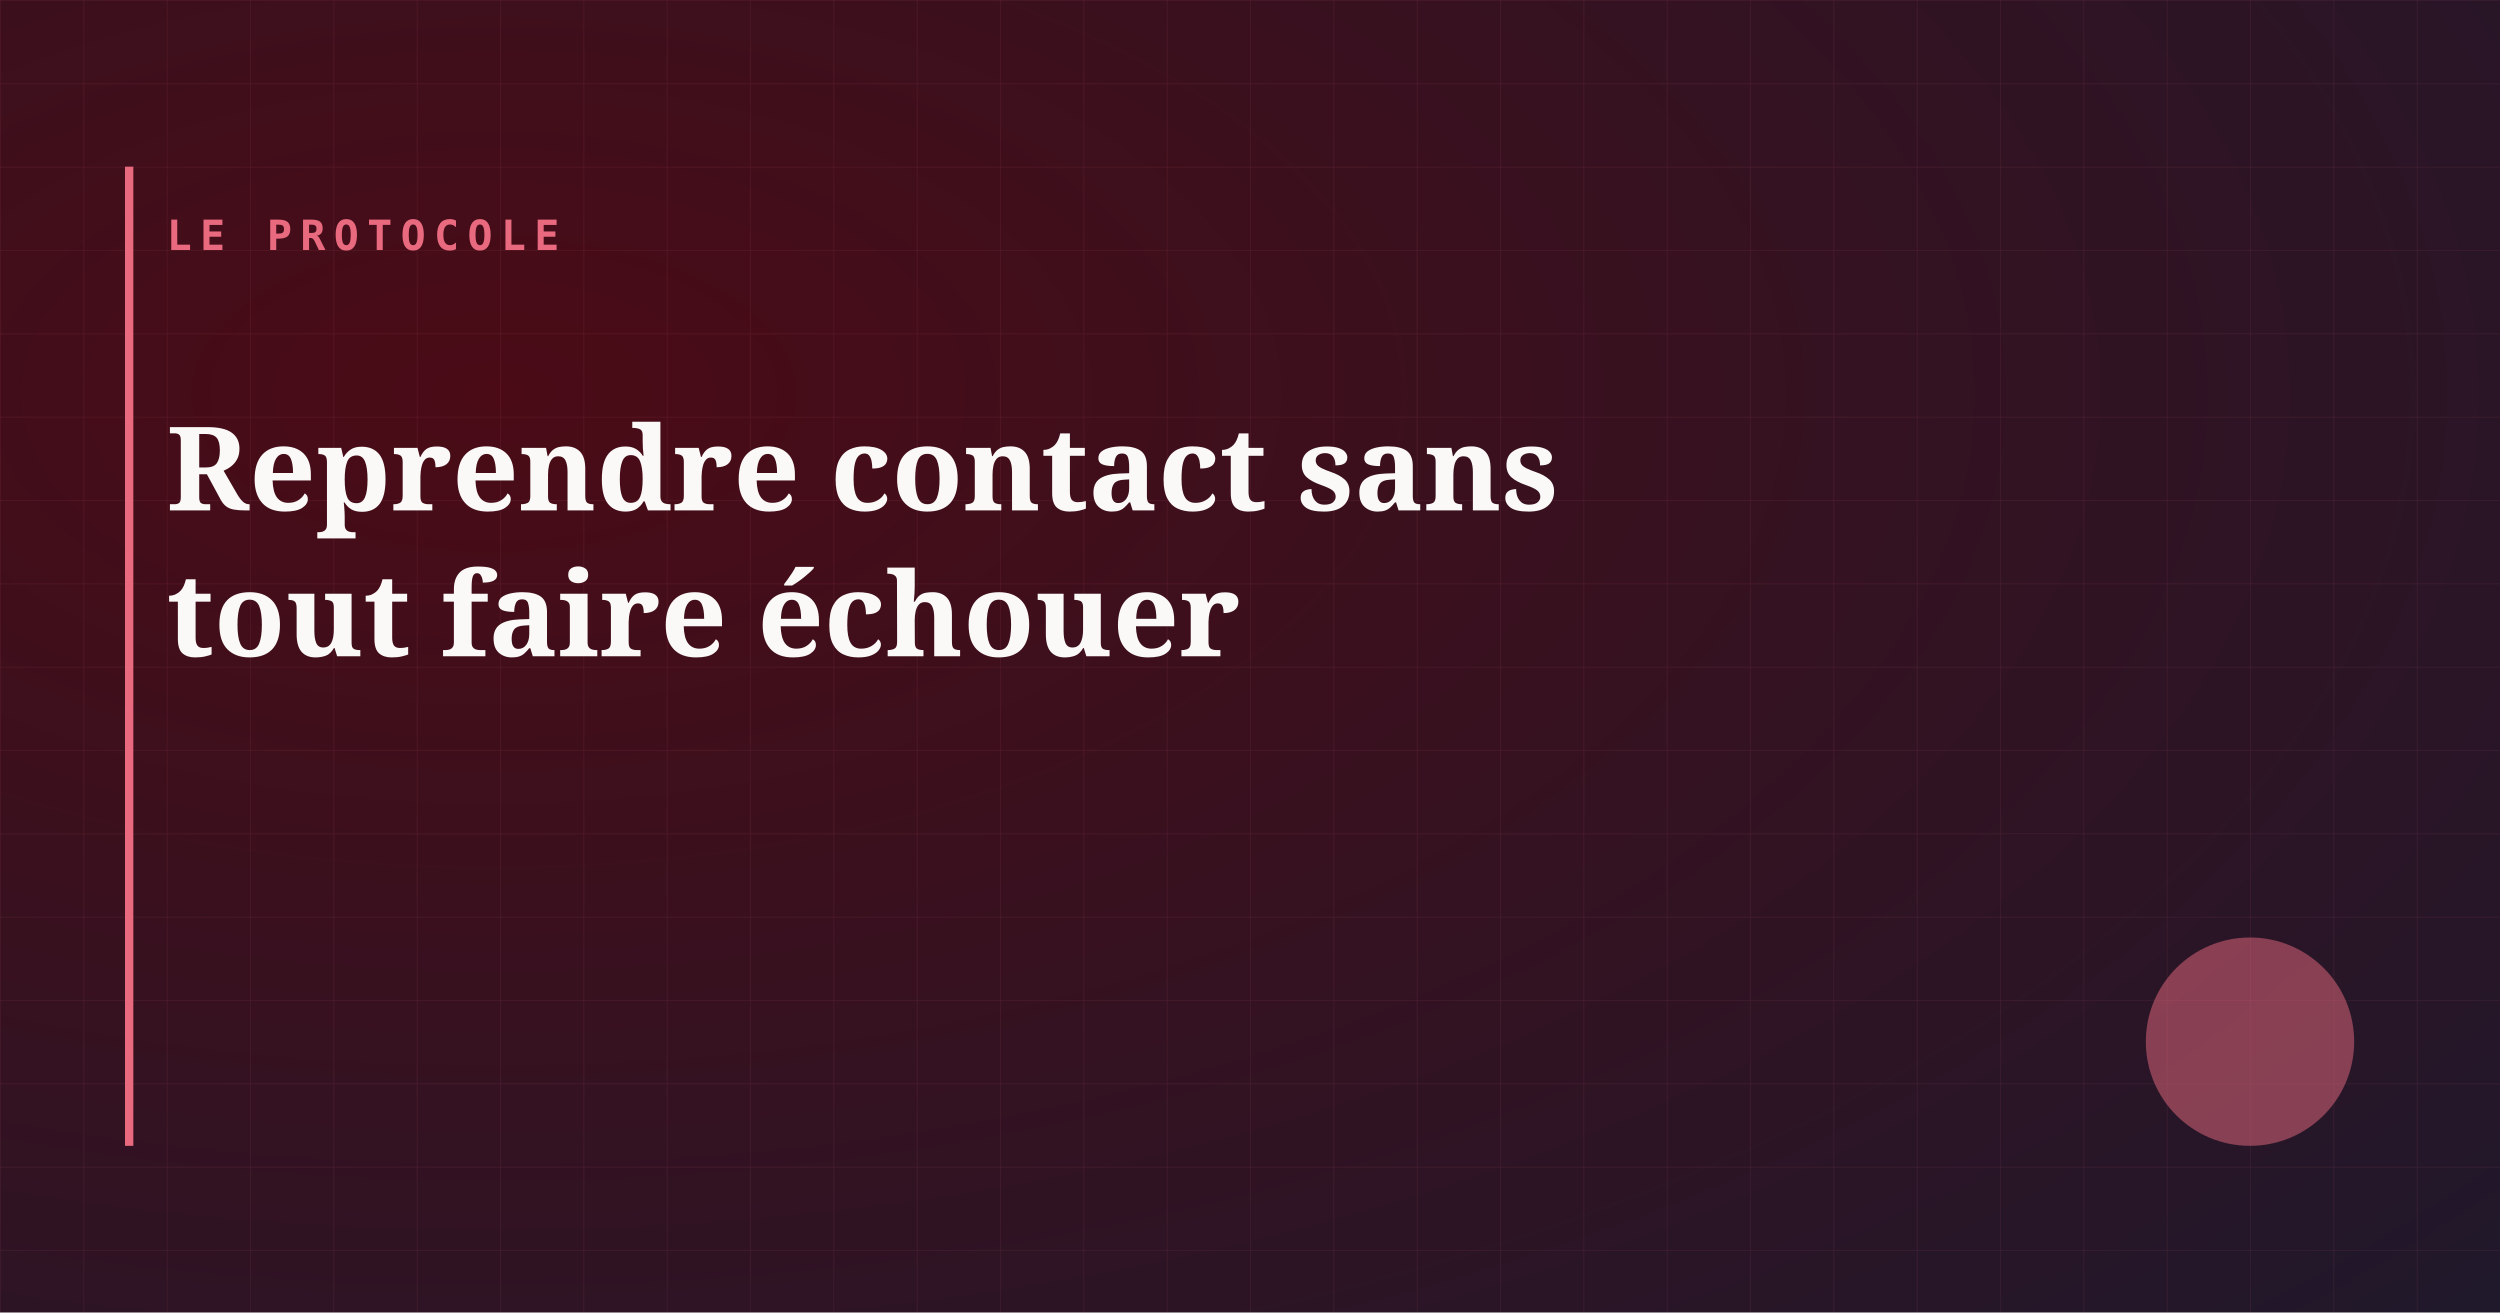
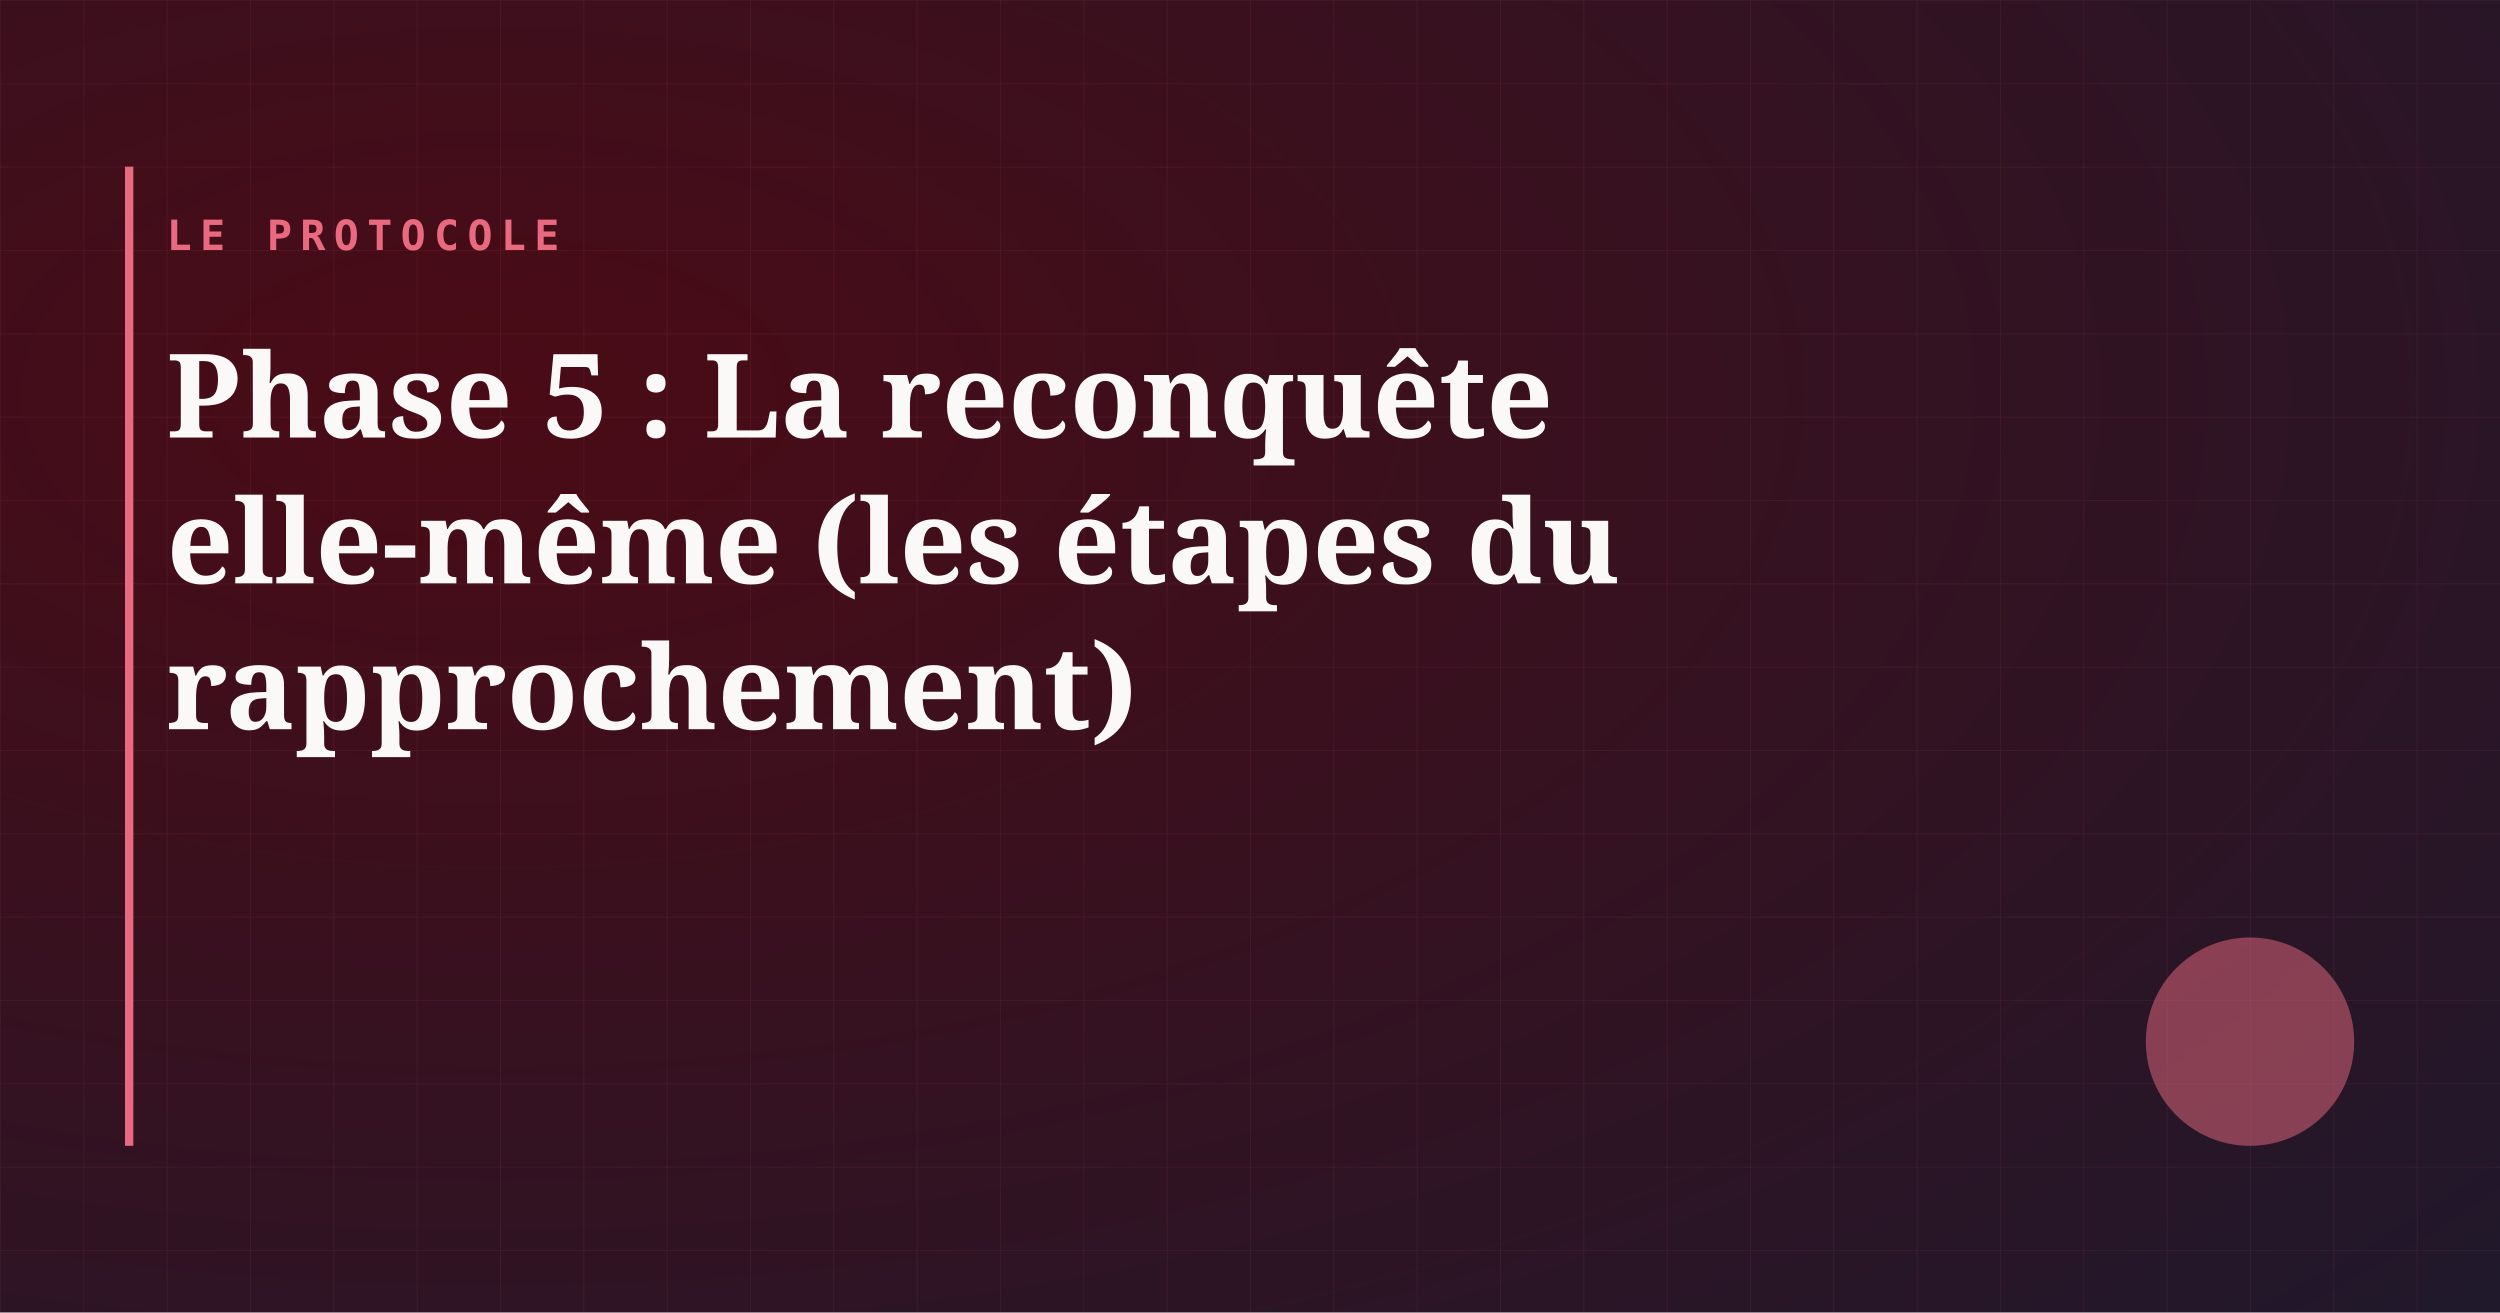
<svg xmlns="http://www.w3.org/2000/svg" viewBox="0 0 1200 630" width="1200" height="630">
  <defs>
    <radialGradient id="bg" cx="20%" cy="30%" r="120%">
      <stop offset="0%" stop-color="#4a0b16" />
      <stop offset="100%" stop-color="#1A1A2E" />
    </radialGradient>
  </defs>
  <rect width="1200" height="630" fill="url(#bg)" />
  <defs>
    <pattern id="grid" width="40" height="40" patternUnits="userSpaceOnUse">
      <path d="M 40 0 L 0 0 0 40" fill="none" stroke="#e96a7f" stroke-width="0.5" opacity="0.15" />
    </pattern>
  </defs>
  <rect width="1200" height="630" fill="url(#grid)" />
  <rect x="60" y="80" width="4" height="470" fill="#e96a7f" />
  <circle cx="1080" cy="500" r="50" fill="#e96a7f" opacity="0.5" />
  <text x="80" y="120" font-family="ui-monospace, monospace" font-size="20" font-weight="600" letter-spacing="4" fill="#e96a7f">LE PROTOCOLE</text>
-   <text x="80" y="245" font-family="Georgia, serif" font-size="56" font-weight="bold" fill="#FAF9F7">Reprendre contact sans</text>
-   <text x="80" y="315" font-family="Georgia, serif" font-size="56" font-weight="bold" fill="#FAF9F7">tout faire échouer</text>
+   <text x="80" y="210" font-family="Georgia, serif" font-size="56" font-weight="bold" fill="#FAF9F7">Phase 5 : La reconquête</text>
+   <text x="80" y="280" font-family="Georgia, serif" font-size="56" font-weight="bold" fill="#FAF9F7">elle-même (les étapes du</text>
+   <text x="80" y="350" font-family="Georgia, serif" font-size="56" font-weight="bold" fill="#FAF9F7">rapprochement)</text>
</svg>
